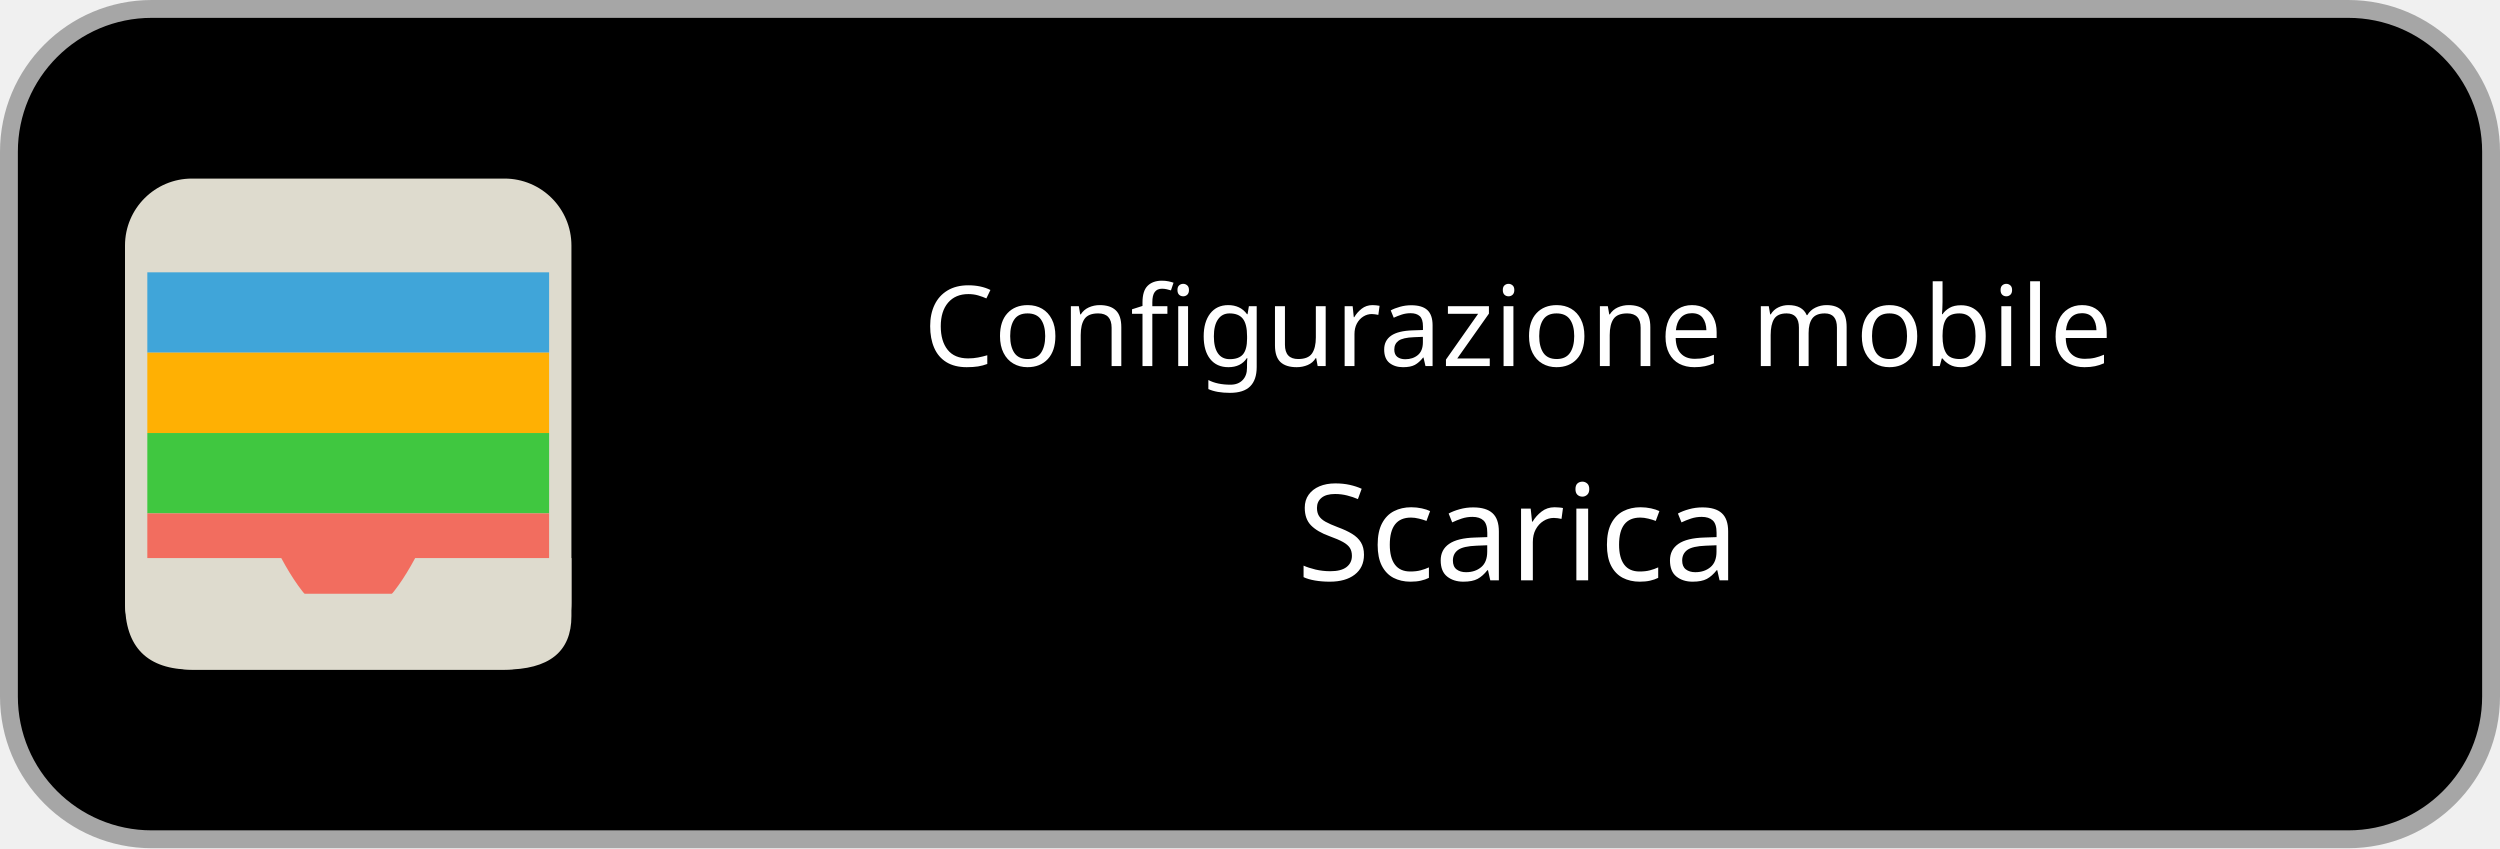
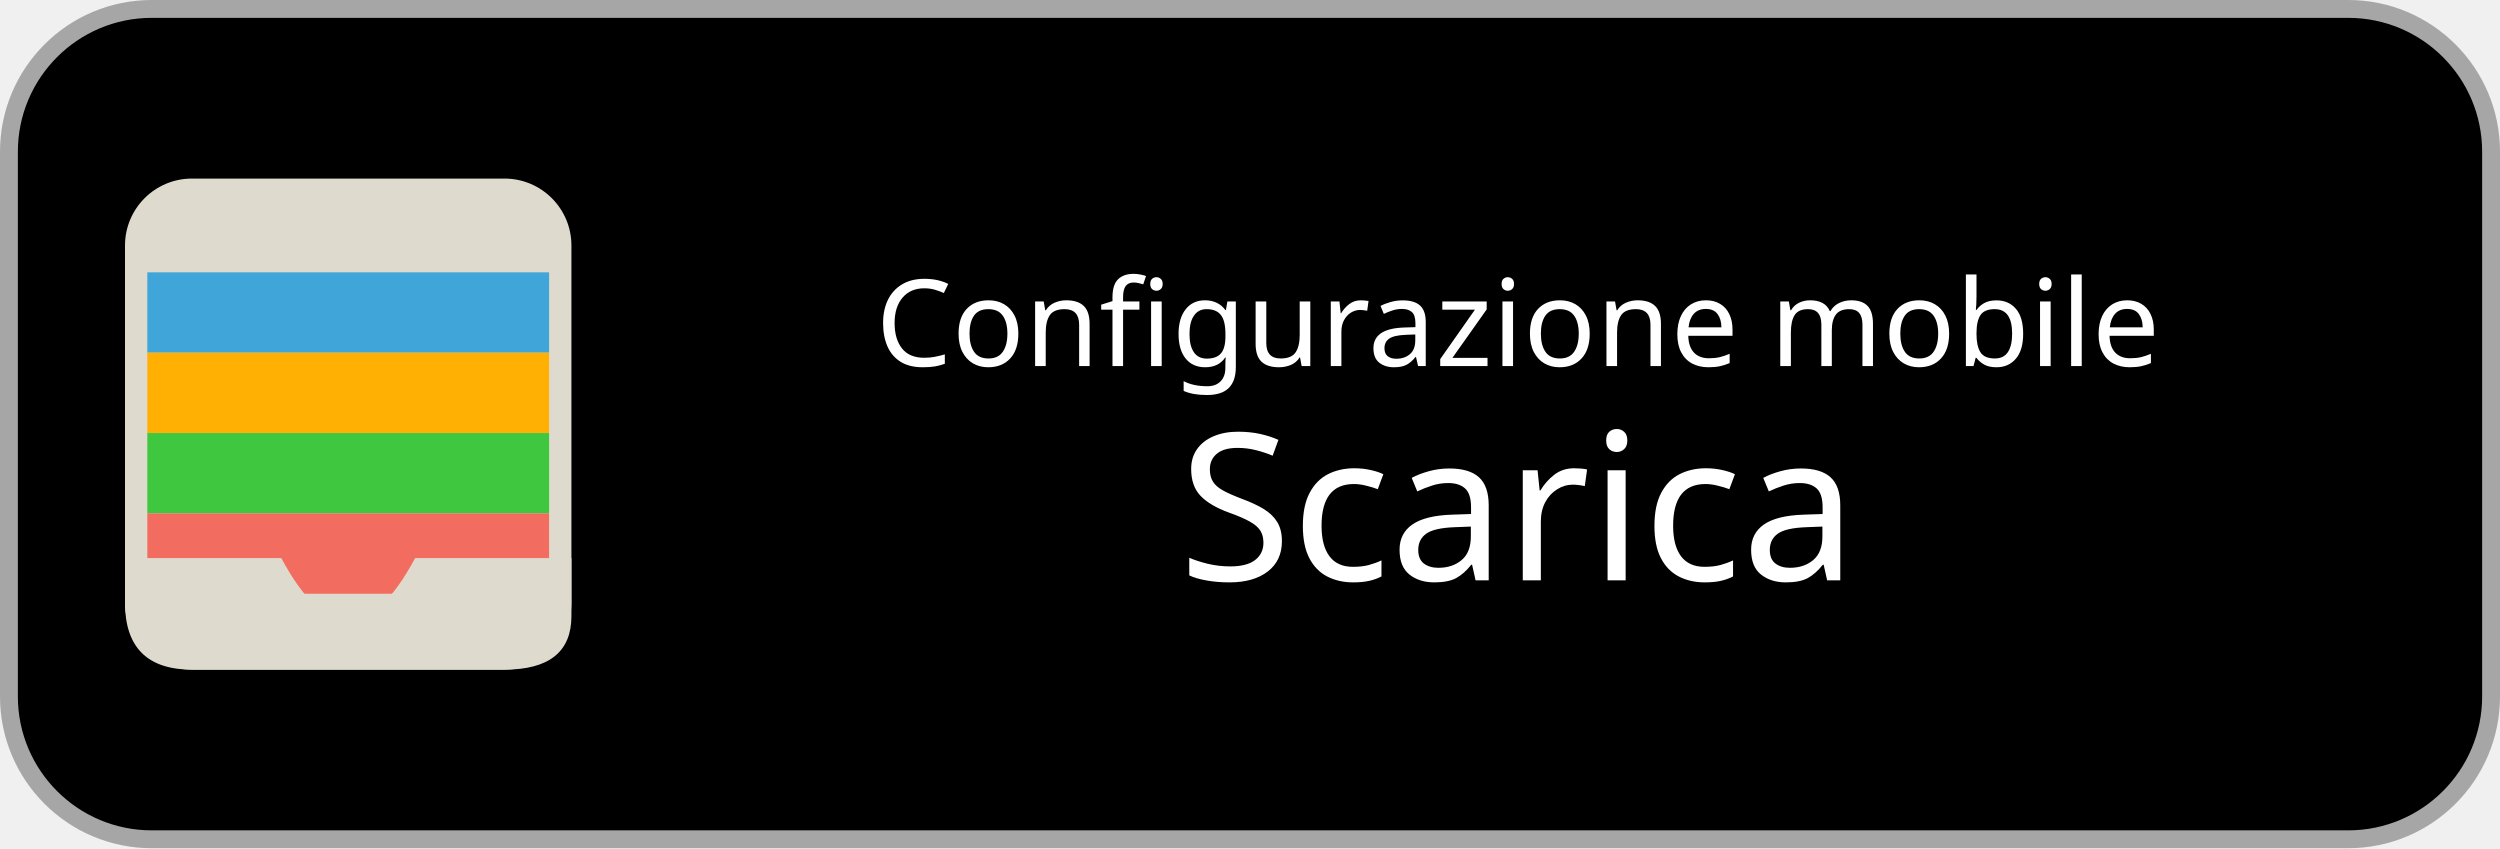
<svg xmlns="http://www.w3.org/2000/svg" width="560" height="190" viewBox="0 0 560 190">
  <rect x="2" y="2" width="556" height="186" rx="32" fill="black" stroke="#a6a6a6" stroke-width="4" />
  <g transform="translate(28 40)">
    <rect width="100" height="110" rx="15" fill="#dedbce" />
    <path d="M5 30h90" stroke="#40a5d9" stroke-width="18" />
    <path d="M5 48h90" stroke="#ffb003" stroke-width="18" />
    <path d="M5 66h90" stroke="#40c740" stroke-width="18" />
    <path d="M5 84h90" stroke="#f26d5f" stroke-width="18" />
    <path d="M0 85h35q15 28 30 0h35v13q0 12-15 12H15Q0 110 0 95" fill="#dedbce" />
  </g>
  <g fill="white" font-family="sans-serif" text-anchor="middle">
-     <text x="340" y="82" font-size="25" textLength="350" lengthAdjust="spacingAndGlyphs">Configurazione mobile</text>
-     <text x="340" y="130" font-size="30" textLength="310" lengthAdjust="spacingAndGlyphs">Scarica</text>
+     <text x="340" y="82" font-size="27">Configurazione mobile</text>
+     <text x="340" y="130" font-size="46">Scarica</text>
  </g>
</svg>
